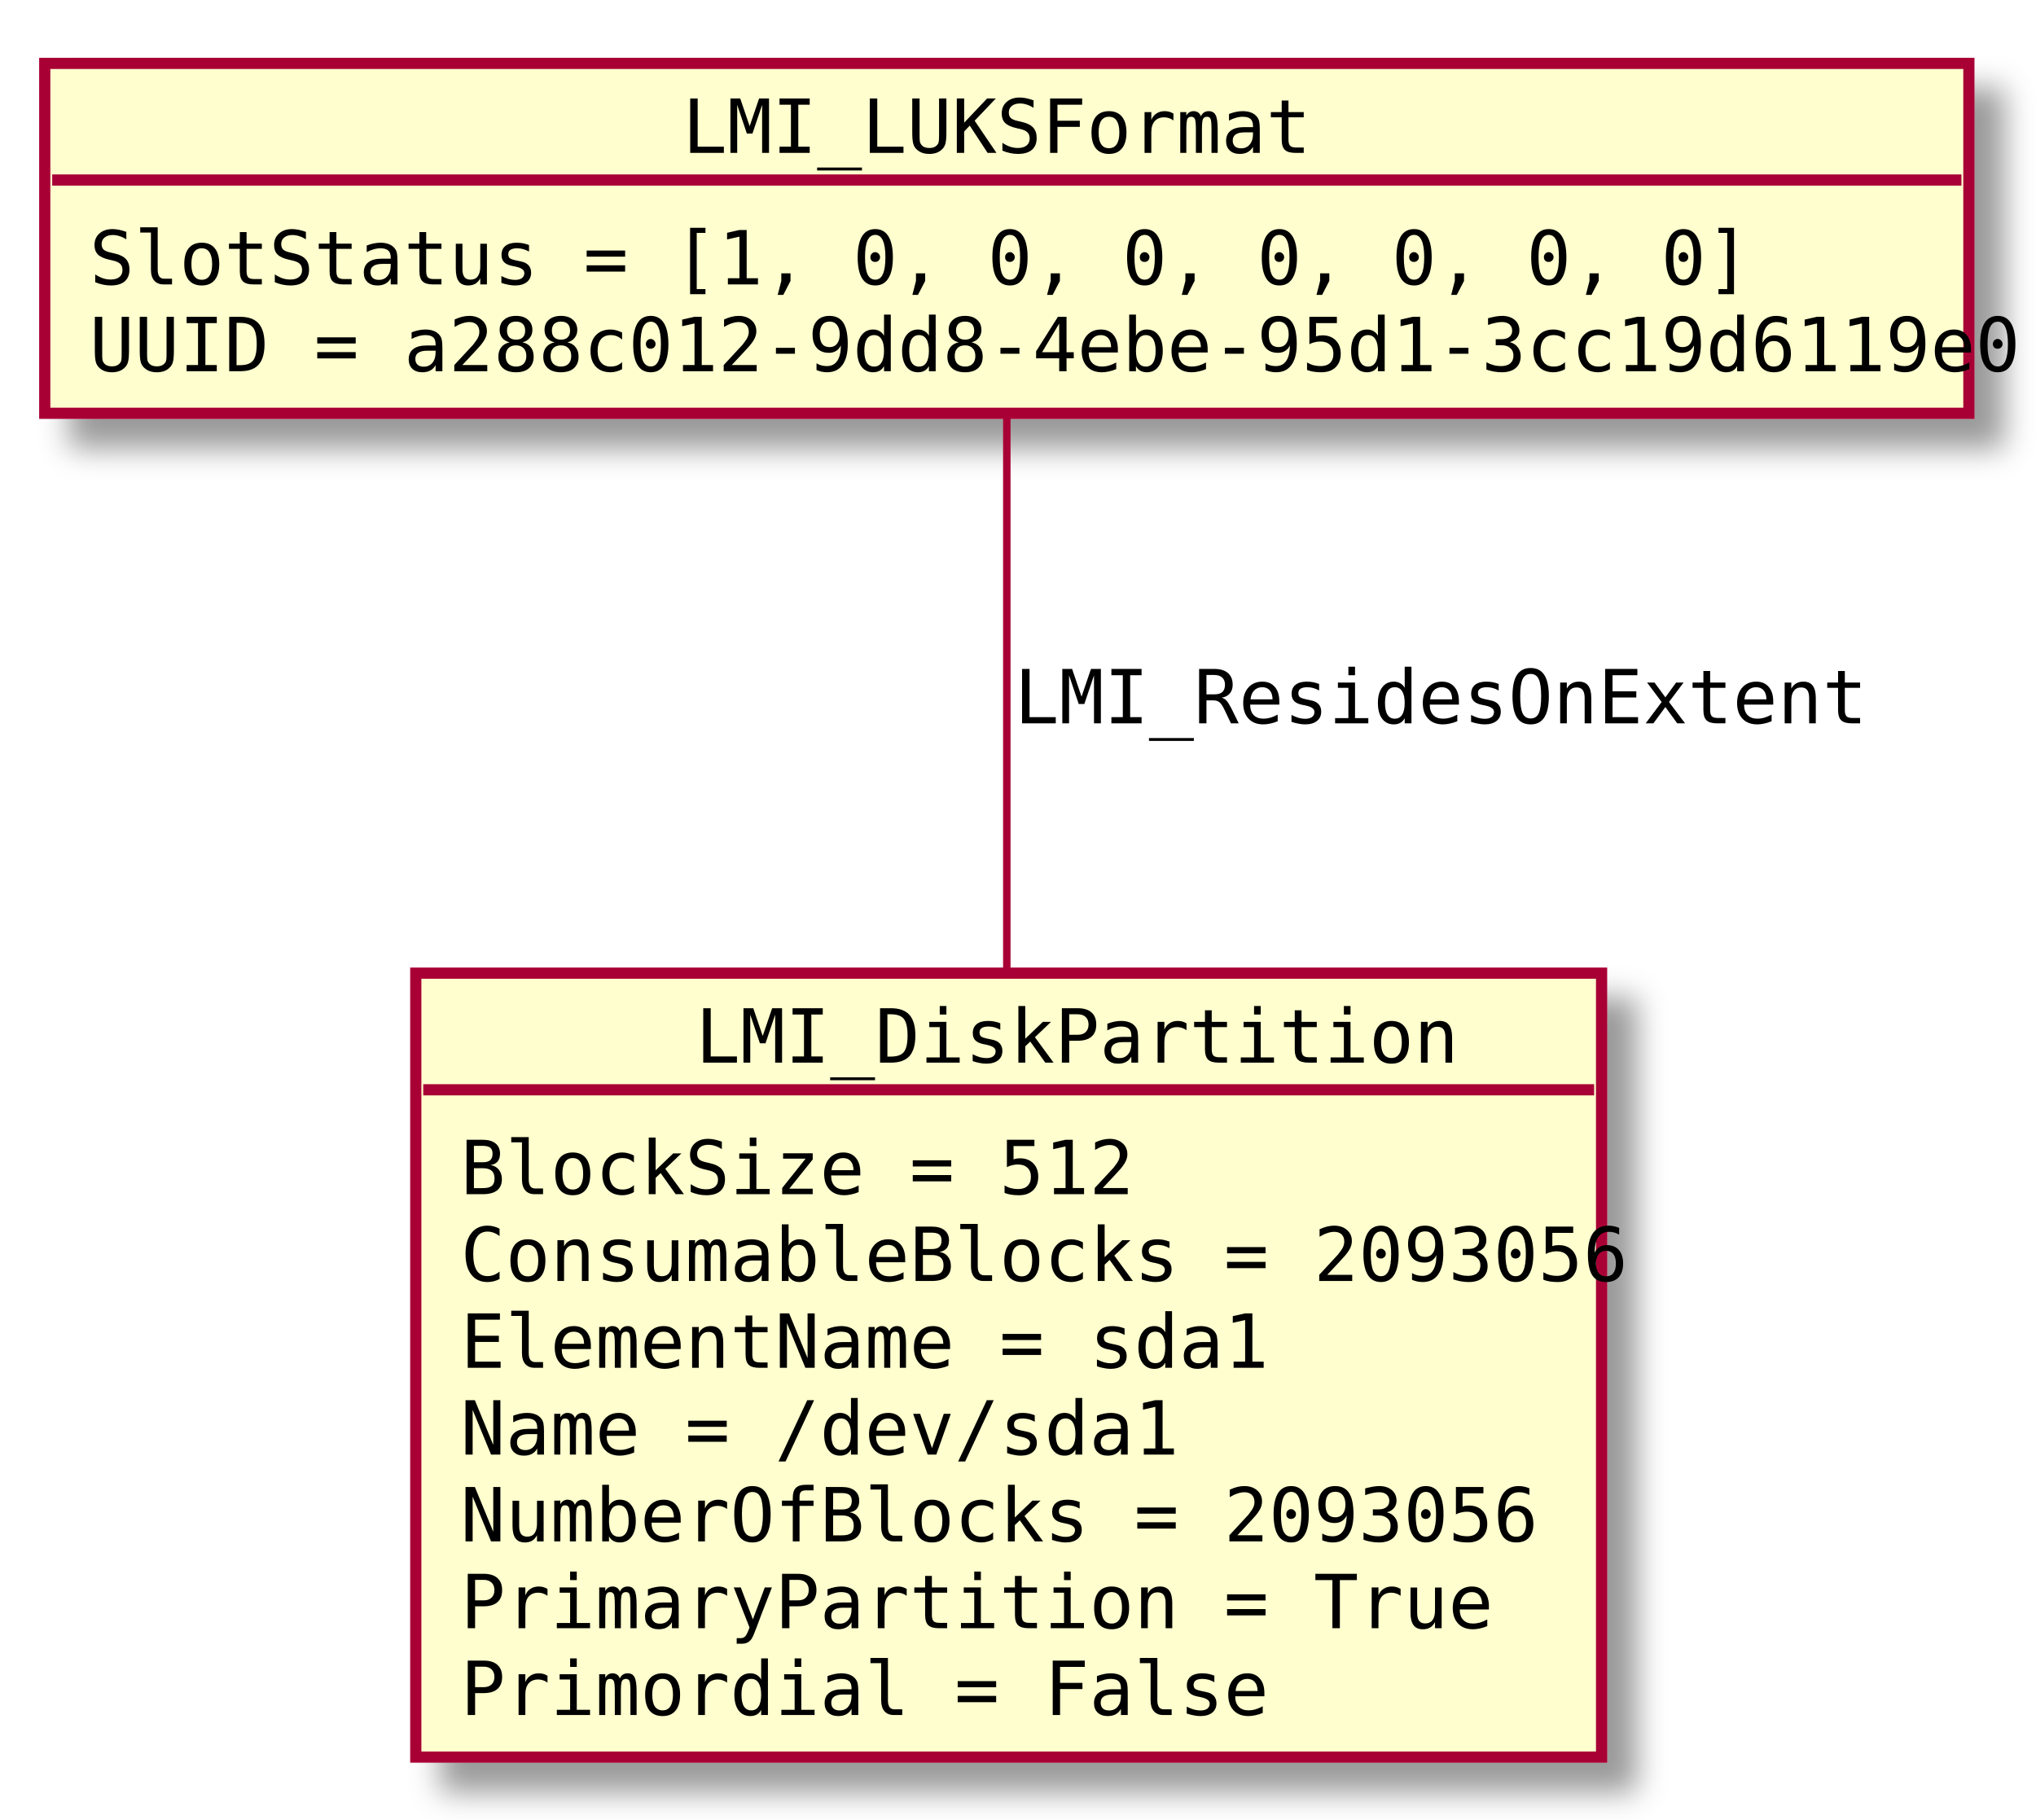
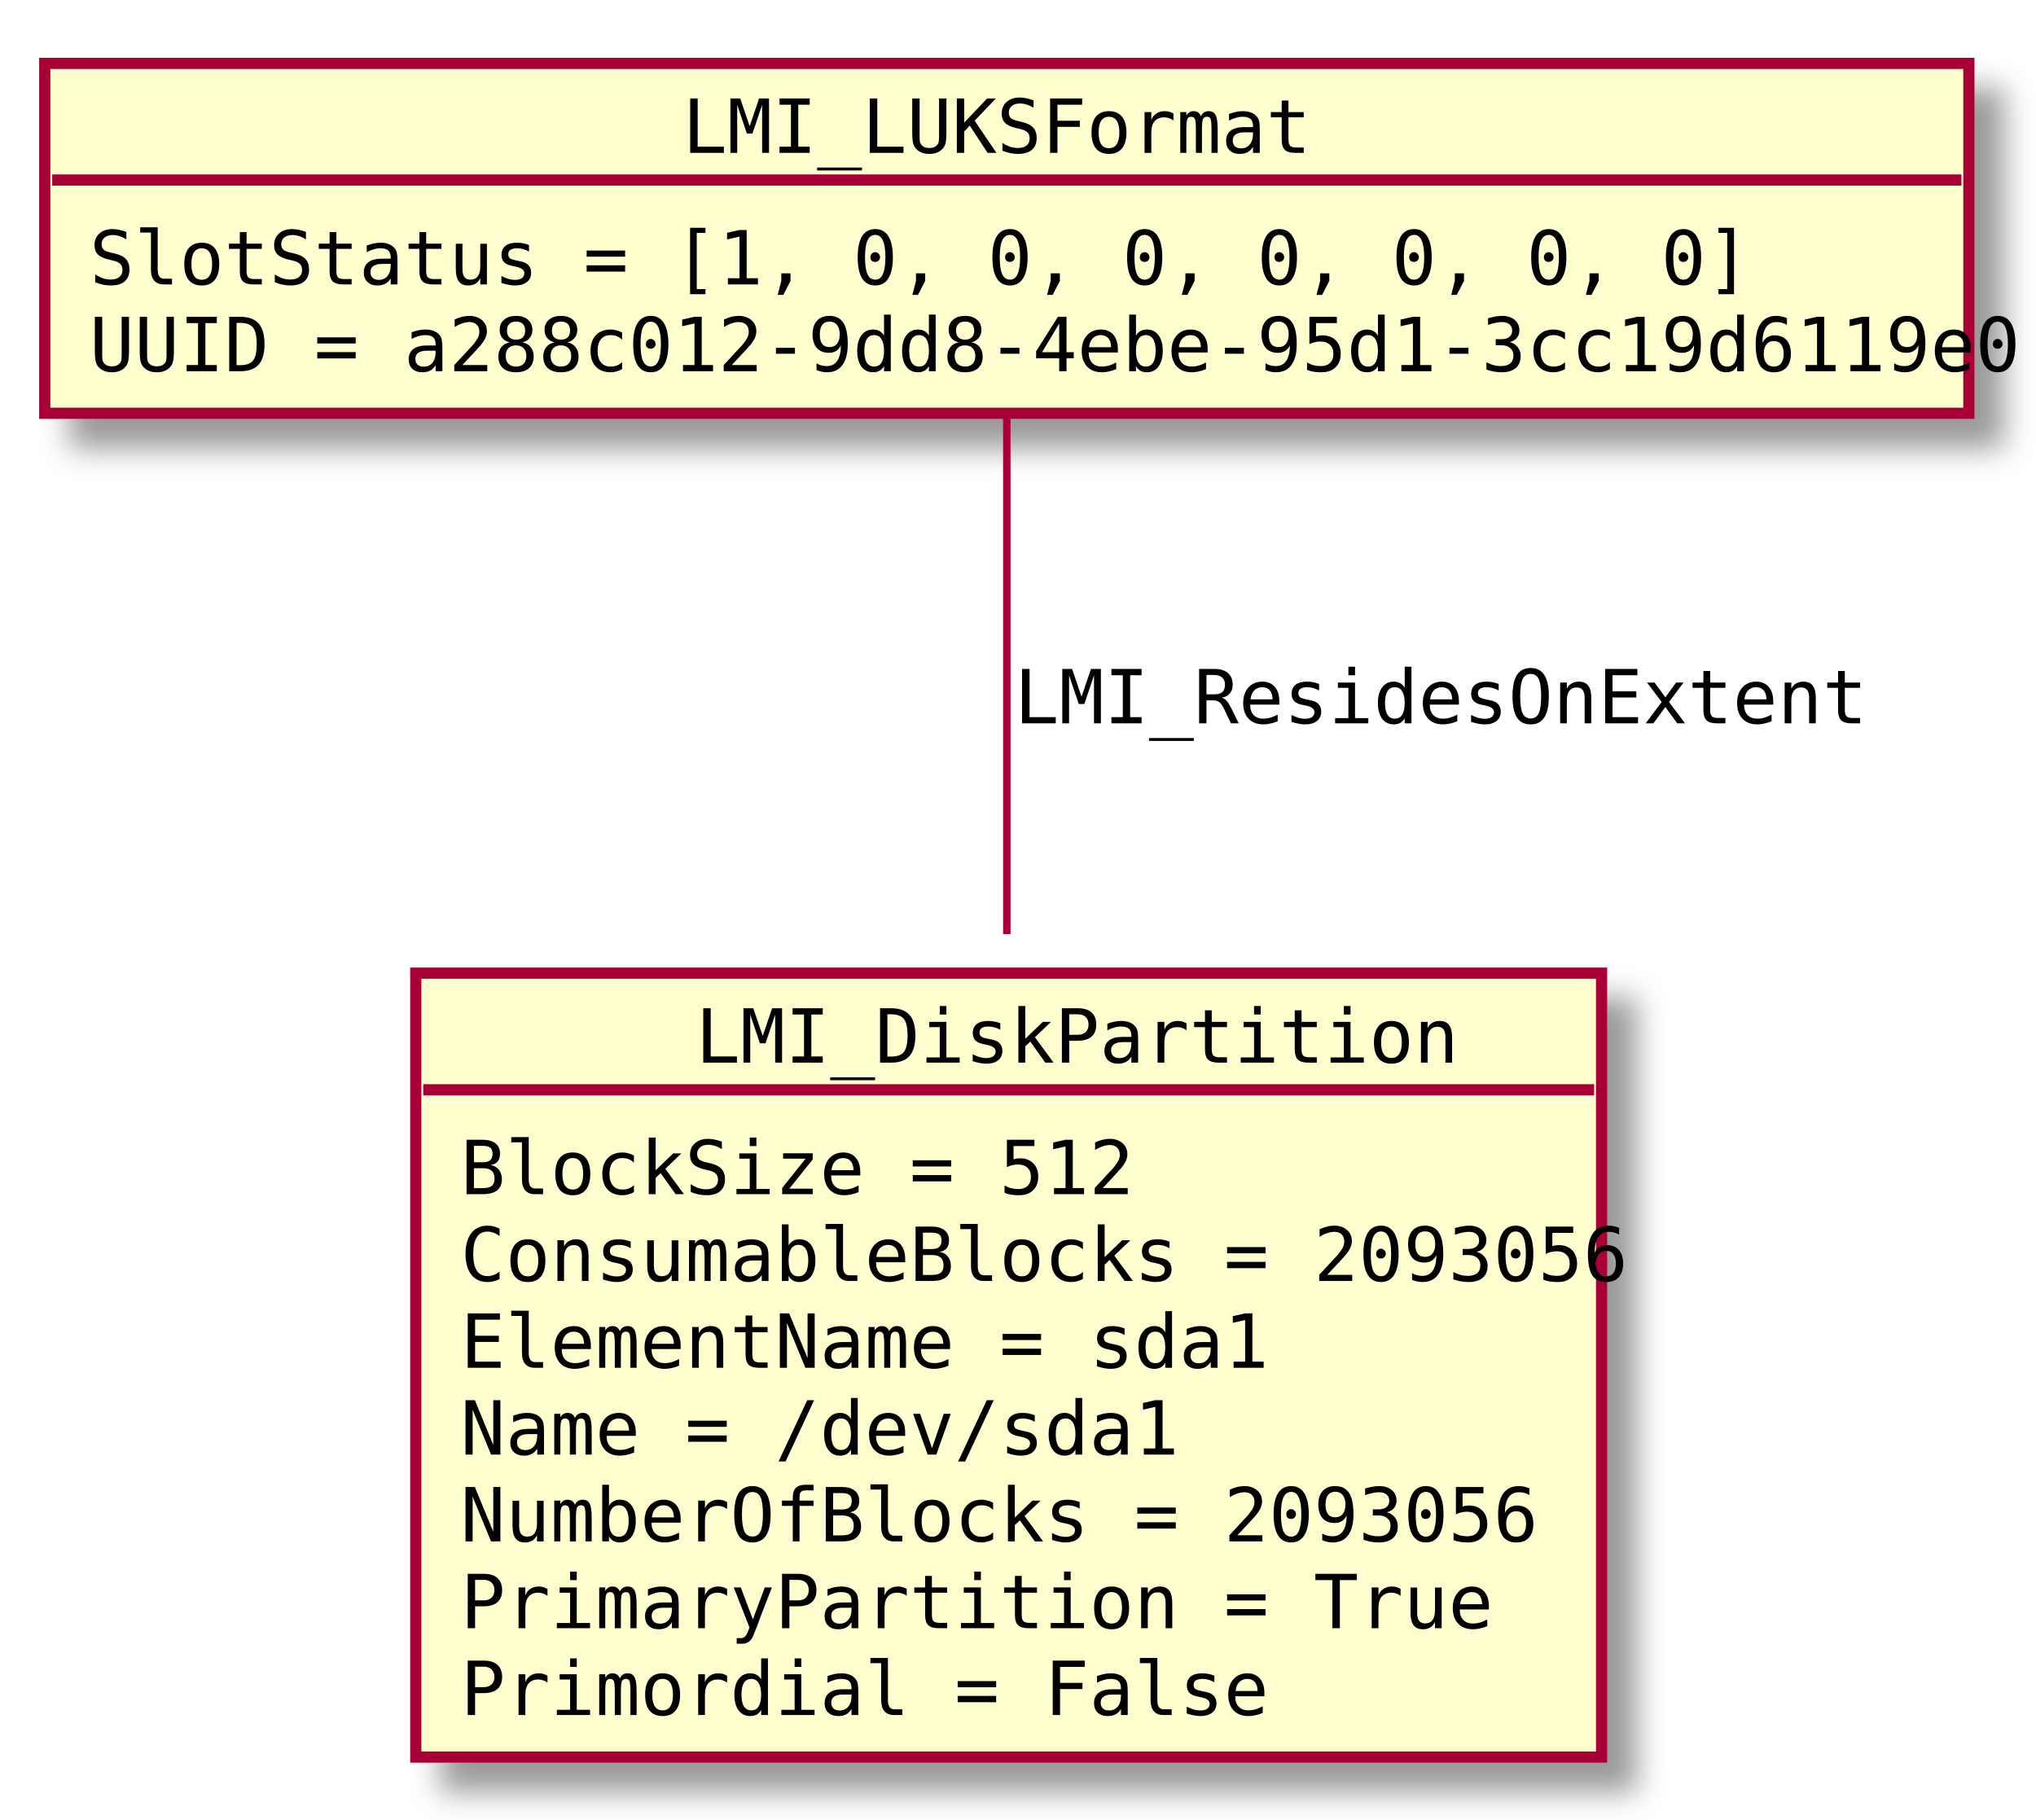
<svg xmlns="http://www.w3.org/2000/svg" height="244pt" style="width:273px;height:244px;" version="1.1" viewBox="0 0 273 244" width="273pt">
  <defs>
    <filter height="300%" id="f1" width="300%" x="-1" y="-1">
      <feGaussianBlur result="blurOut" stdDeviation="2" />
      <feColorMatrix in="blurOut" result="blurOut2" type="matrix" values="0 0 0 0 0 0 0 0 0 0 0 0 0 0 0 0 0 0 .4 0" />
      <feOffset dx="4" dy="4" in="blurOut2" result="blurOut3" />
      <feBlend in="SourceGraphic" in2="blurOut3" mode="normal" />
    </filter>
  </defs>
  <g>
    <rect fill="#FEFECE" filter="url(#f1)" height="105.125" style="stroke: #A80036; stroke-width: 1.5;" width="159" x="55.75" y="130.5" />
    <text fill="#000000" font-family="Monospace" font-size="10" lengthAdjust="spacingAndGlyphs" textLength="84" x="93.25" y="142.5">LMI_DiskPartition</text>
    <line style="stroke: #A80036; stroke-width: 1.5;" x1="56.75" x2="213.75" y1="146.141" y2="146.141" />
    <text fill="#000000" font-family="Monospace" font-size="10" lengthAdjust="spacingAndGlyphs" textLength="77" x="61.75" y="160.141">BlockSize = 512</text>
    <text fill="#000000" font-family="Monospace" font-size="10" lengthAdjust="spacingAndGlyphs" textLength="147" x="61.75" y="171.781">ConsumableBlocks = 2093056</text>
    <text fill="#000000" font-family="Monospace" font-size="10" lengthAdjust="spacingAndGlyphs" textLength="108" x="61.75" y="183.422">ElementName = sda1</text>
    <text fill="#000000" font-family="Monospace" font-size="10" lengthAdjust="spacingAndGlyphs" textLength="91" x="61.75" y="195.062">Name = /dev/sda1</text>
    <text fill="#000000" font-family="Monospace" font-size="10" lengthAdjust="spacingAndGlyphs" textLength="138" x="61.75" y="206.703">NumberOfBlocks = 2093056</text>
    <text fill="#000000" font-family="Monospace" font-size="10" lengthAdjust="spacingAndGlyphs" textLength="115" x="61.75" y="218.344">PrimaryPartition = True</text>
    <text fill="#000000" font-family="Monospace" font-size="10" lengthAdjust="spacingAndGlyphs" textLength="88" x="61.75" y="229.984">Primordial = False</text>
    <rect fill="#FEFECE" filter="url(#f1)" height="46.922" style="stroke: #A80036; stroke-width: 1.5;" width="258" x="6" y="8.5" />
    <text fill="#000000" font-family="Monospace" font-size="10" lengthAdjust="spacingAndGlyphs" textLength="87" x="91.5" y="20.5">LMI_LUKSFormat</text>
    <line style="stroke: #A80036; stroke-width: 1.5;" x1="7" x2="263" y1="24.141" y2="24.141" />
    <text fill="#000000" font-family="Monospace" font-size="10" lengthAdjust="spacingAndGlyphs" textLength="163" x="12" y="38.141">SlotStatus = [1, 0, 0, 0, 0, 0, 0, 0]</text>
    <text fill="#000000" font-family="Monospace" font-size="10" lengthAdjust="spacingAndGlyphs" textLength="246" x="12" y="49.781">UUID = a288c012-9dd8-4ebe-95d1-3cc19d6119e0</text>
-     <path d="M135,55.63 C135,75.413 135,104.883 135,130.388 " fill="none" style="stroke: #A80036; stroke-width: 1.0;" />
+     <path d="M135,55.63 C135,74.099 135,101.011 135,125.259 " fill="none" style="stroke: #A80036; stroke-width: 1.0;" />
    <text fill="#000000" font-family="Monospace" font-size="10" lengthAdjust="spacingAndGlyphs" textLength="107" x="136" y="97">LMI_ResidesOnExtent</text>
  </g>
</svg>
